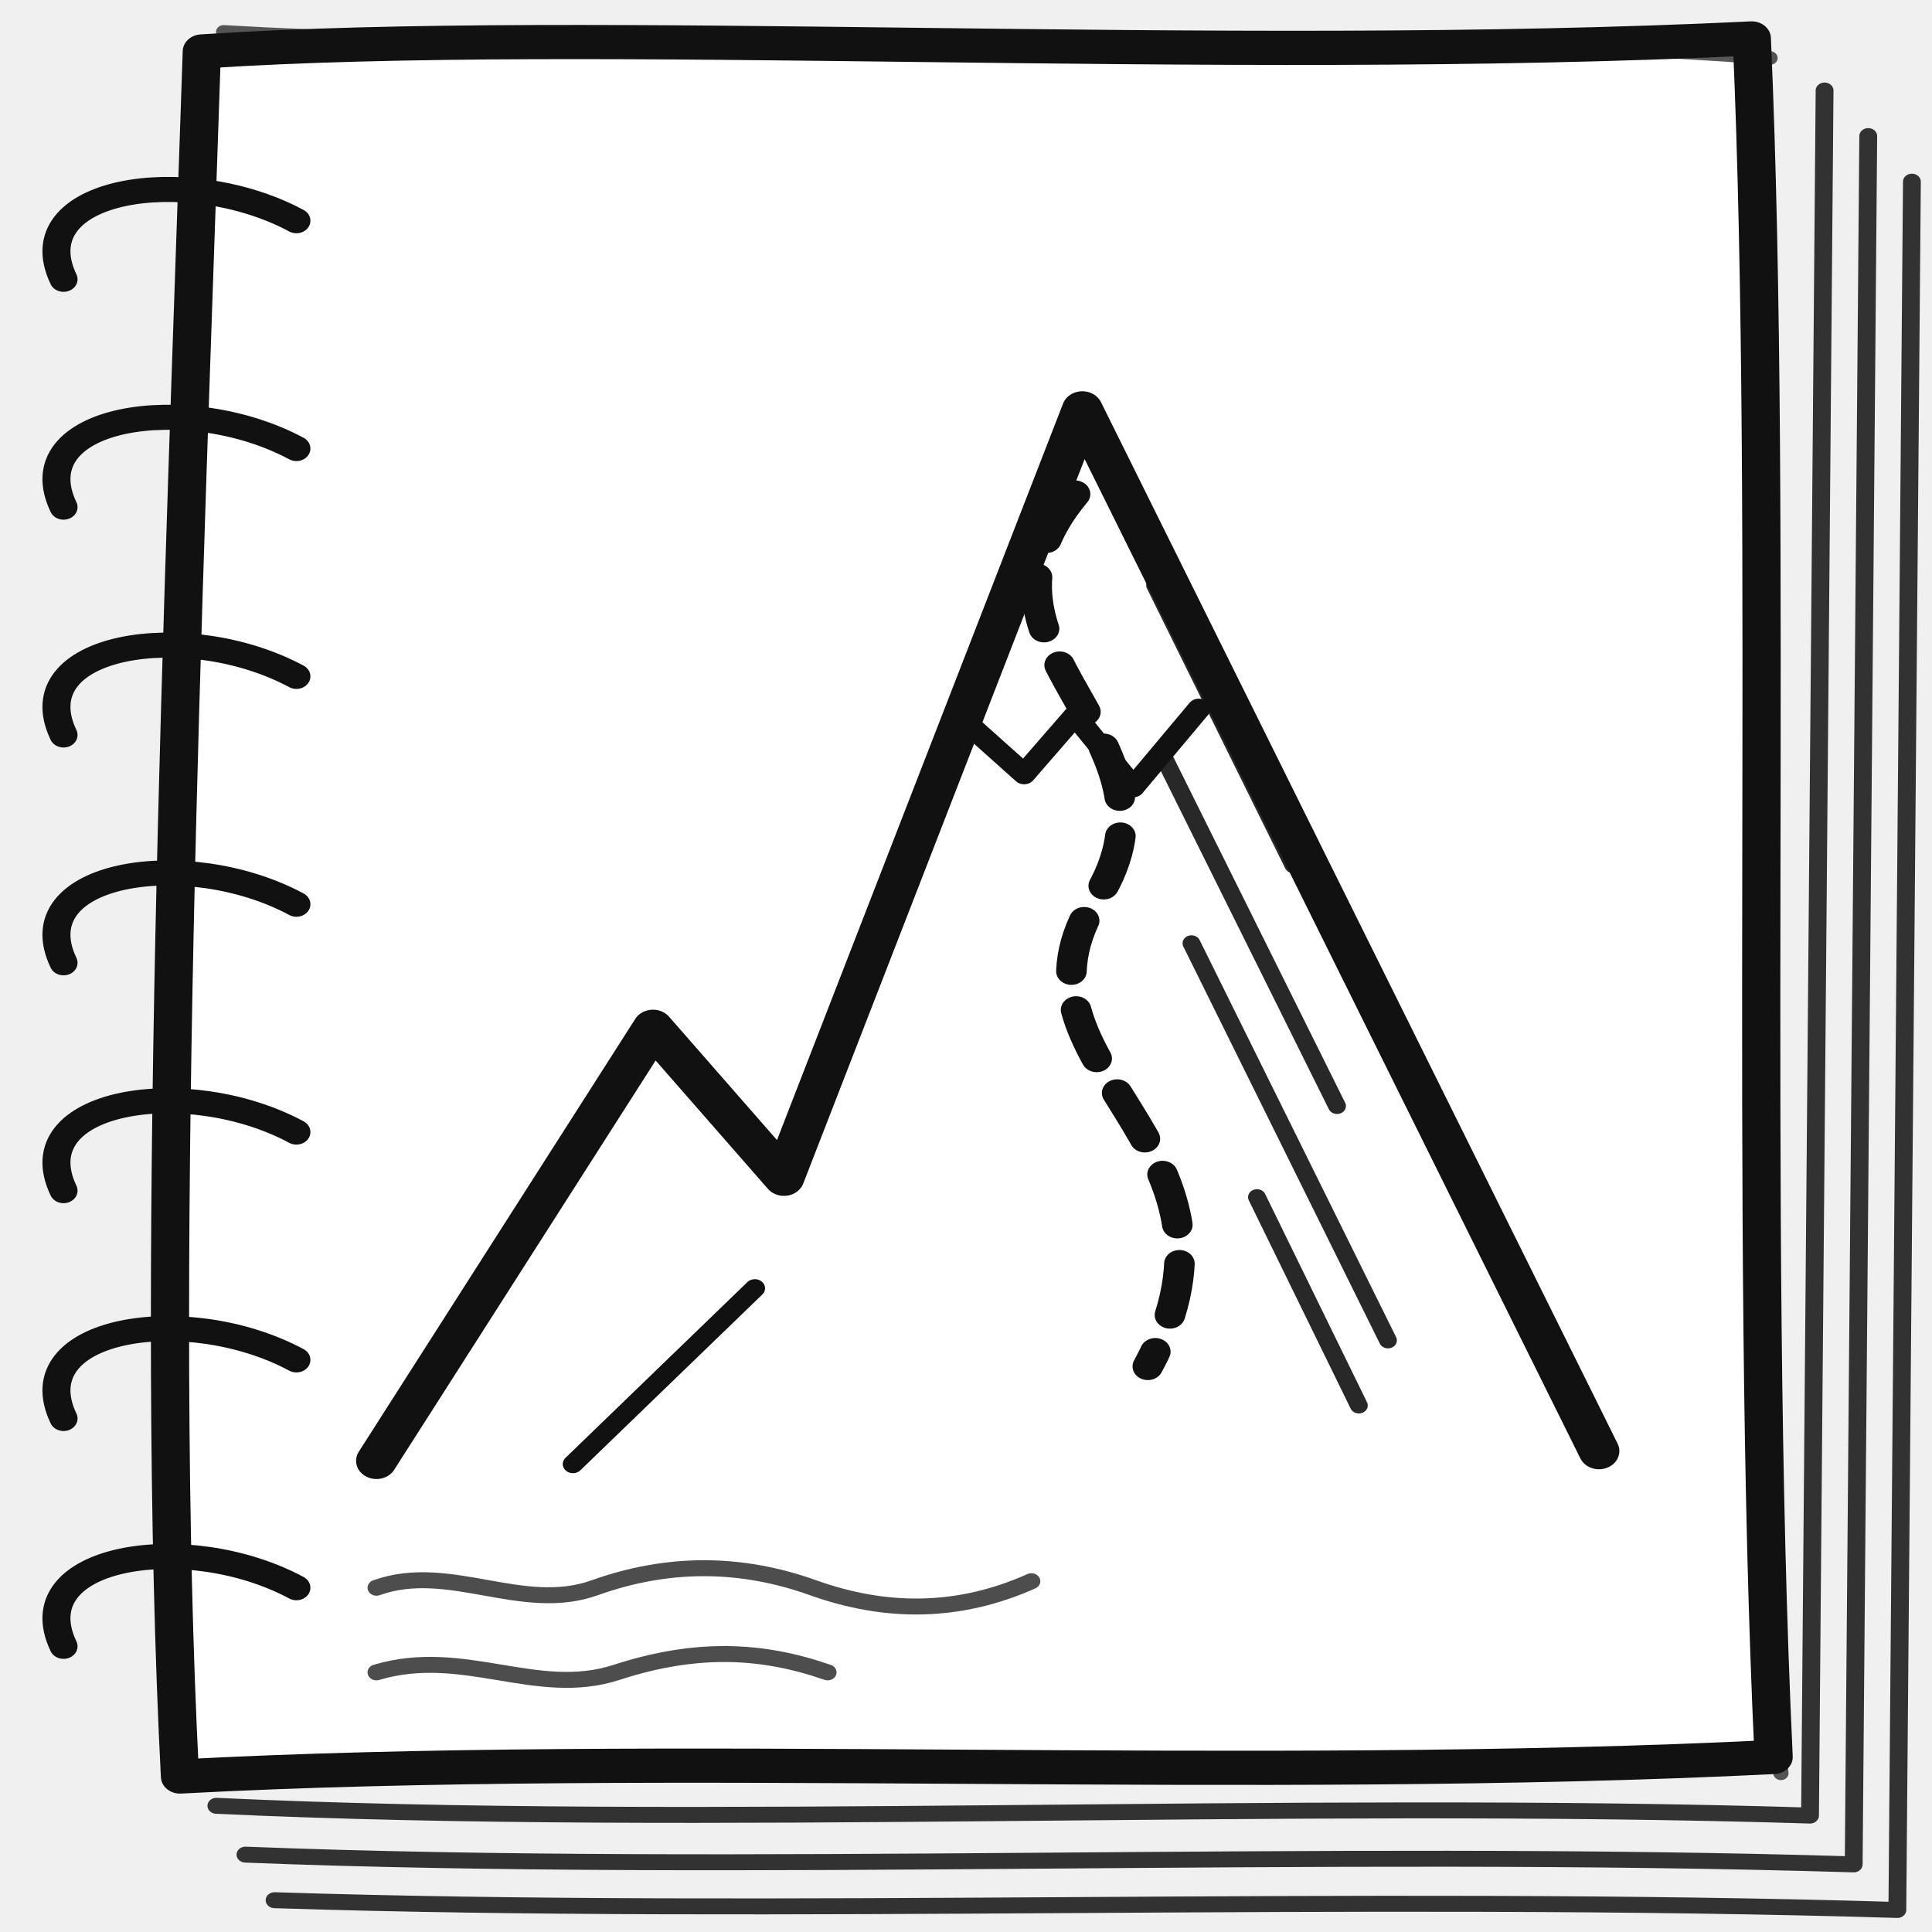
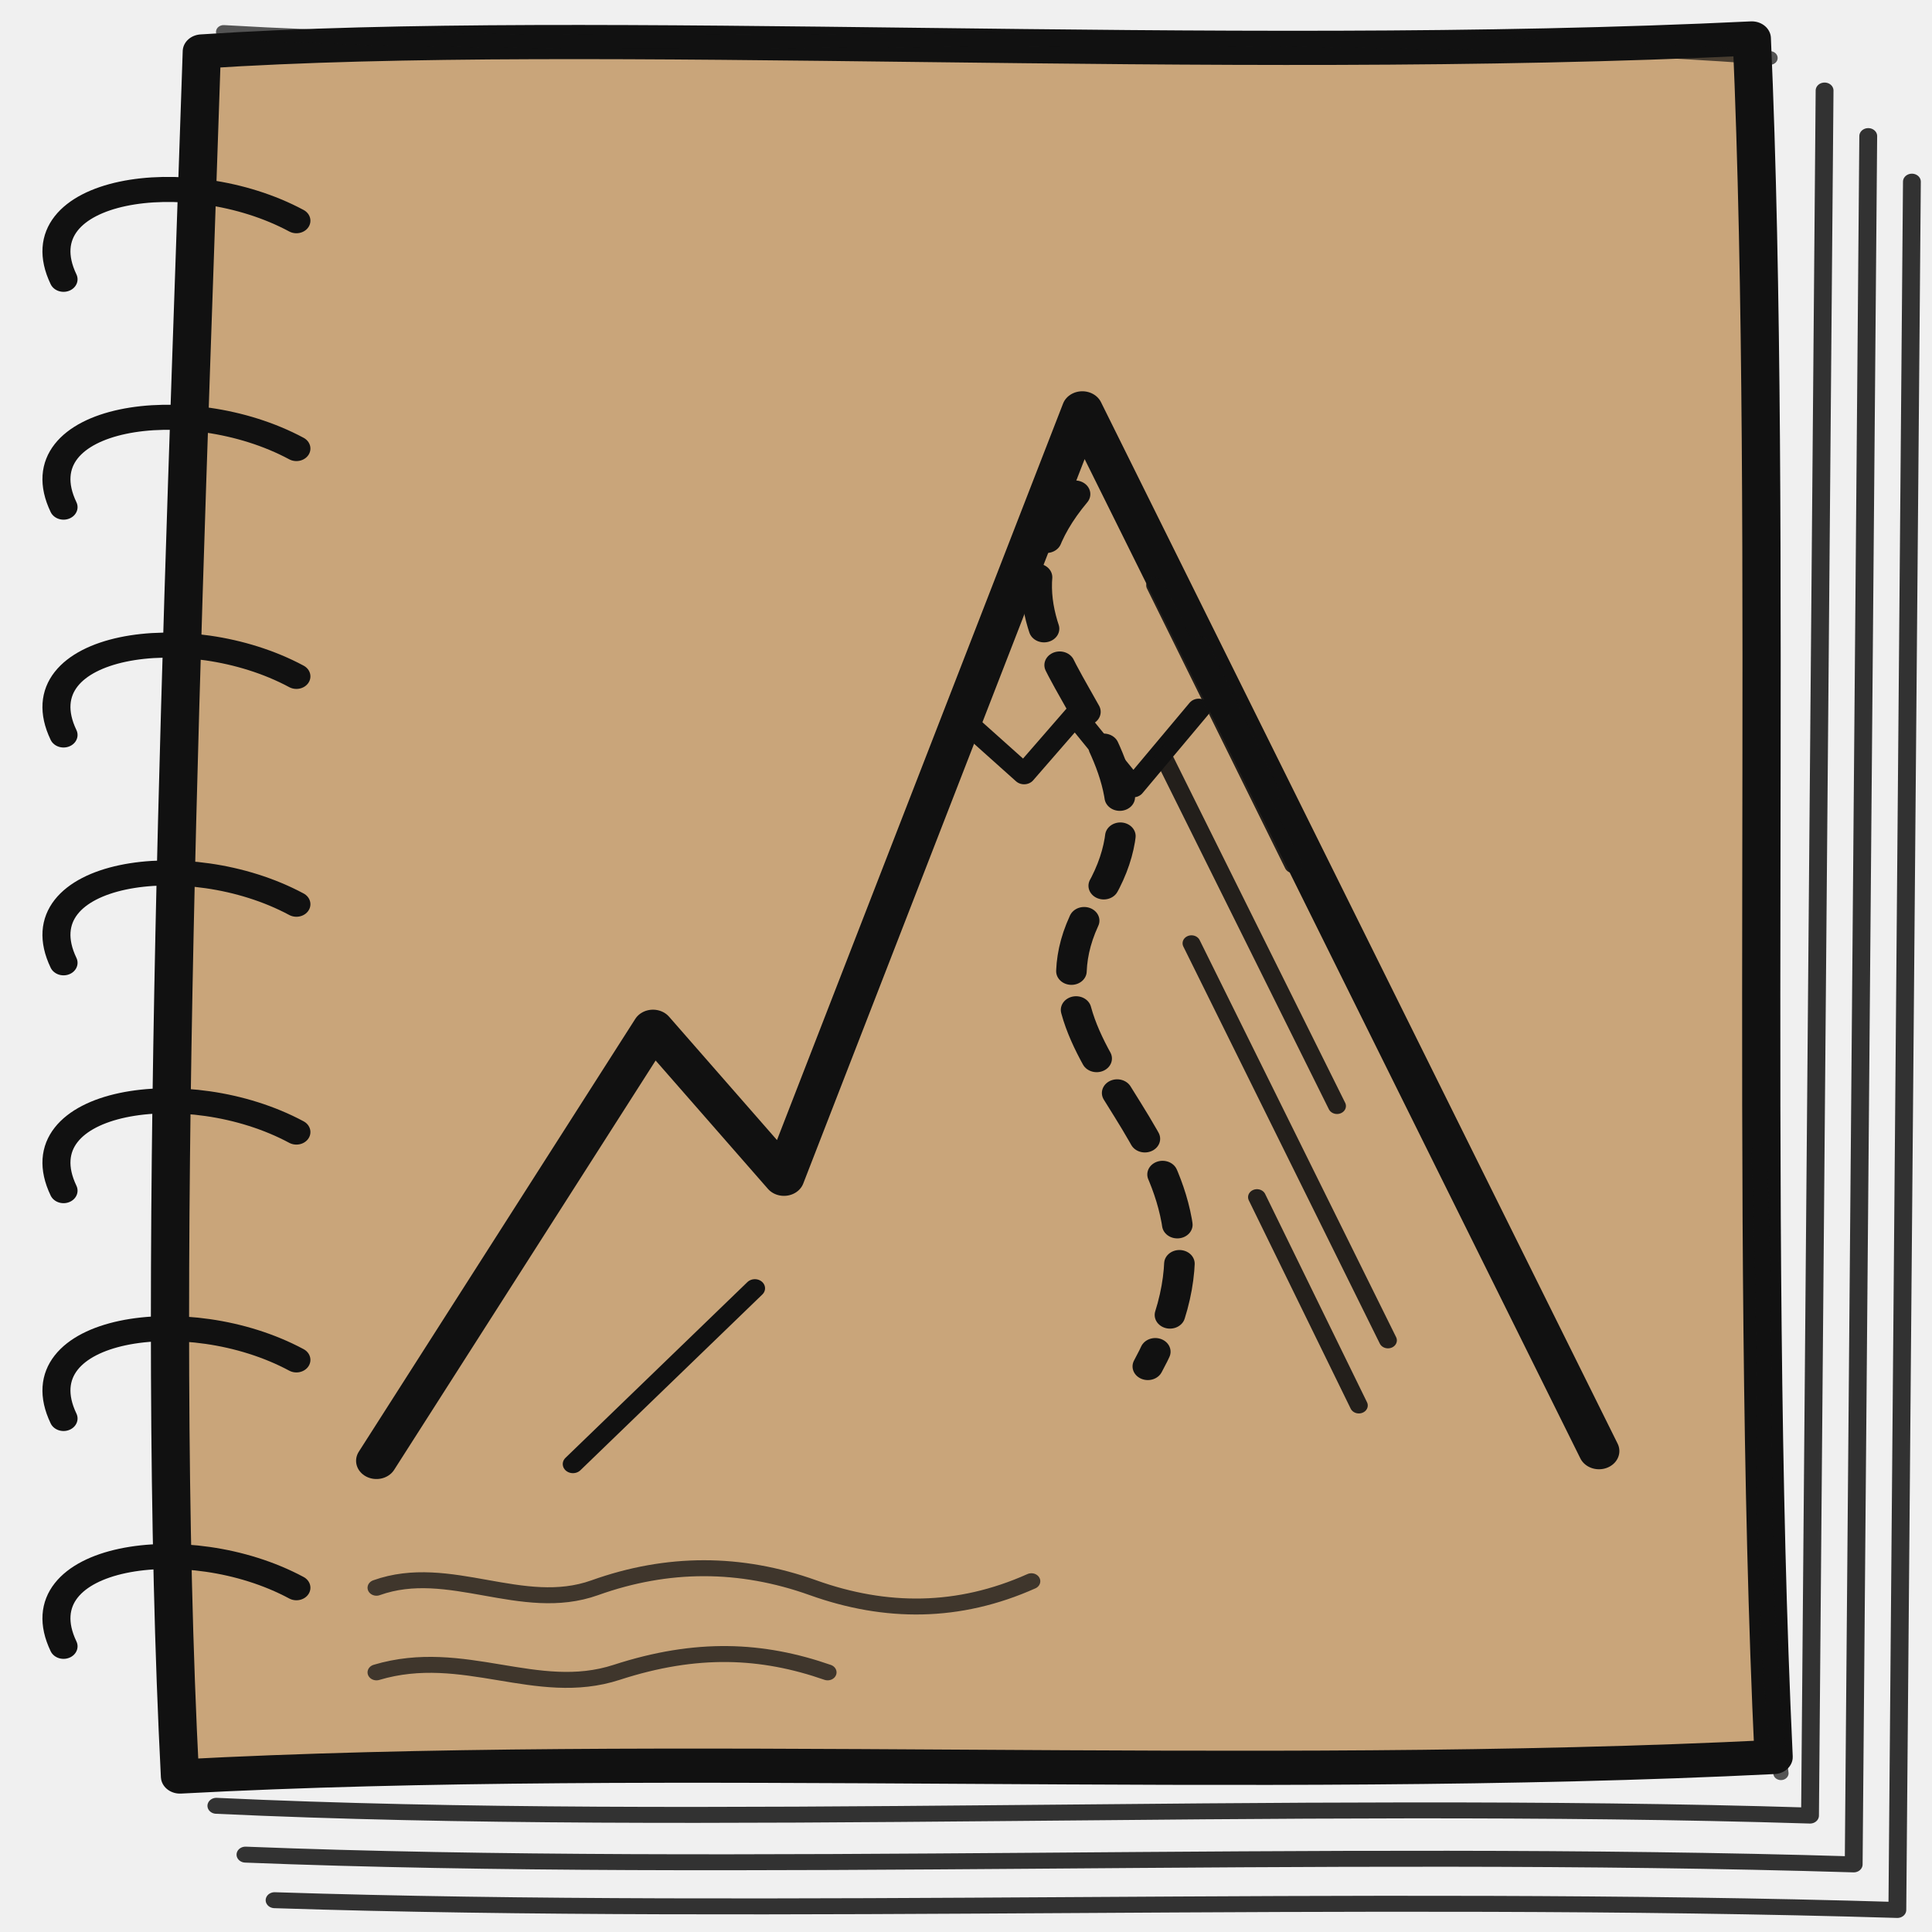
<svg xmlns="http://www.w3.org/2000/svg" viewBox="0 0 64 64">
  <g transform="matrix(1.2053 0 0 1.0782 -10.43 -4.98)" fill="none" stroke="#111111" stroke-linecap="round" stroke-linejoin="round">
    <g stroke-width="0.49" opacity="0.85">
      <path d="M14.6 60.1 C28 60.8, 44 59.9, 58.4 60.4 L58.8 7.4" />
      <path d="M15.4 61.6 C29 62.2, 45 61.4, 59.6 61.9 L60 8.8" />
      <path d="M16.2 63.0 C30 63.5, 46 62.8, 60.8 63.3 L61.2 10.2" />
    </g>
-     <path d="M14.2 6.2 C25 5.4, 42 6.6, 56.8 5.8 C57.4 21, 56.7 42, 57.4 58.6 C43 59.4, 27 58.4, 13.6 59.2 C12.9 44, 13.7 23, 14.2 6.2 Z" fill="#ffffff" stroke-width="1.05" />
+     <path d="M14.2 6.2 C25 5.4, 42 6.6, 56.8 5.8 C57.4 21, 56.7 42, 57.4 58.6 C43 59.4, 27 58.4, 13.6 59.2 C12.9 44, 13.7 23, 14.2 6.2 Z" fill="#c9a57a" stroke-width="1.05" />
    <path d="M14.8 5.6 C27 6.4, 43 5.2, 57.3 6.4 M57 40 C57.3 48, 56.9 53, 57.6 59.1" stroke-width="0.42" opacity="0.7" />
    <g stroke-width="0.77">
      <path d="M10.4 13.2 C9.2 10.4, 13.8 9.6, 16.8 11.4" />
      <path d="M10.4 20.2 C9.2 17.4, 13.8 16.6, 16.8 18.4" />
      <path d="M10.4 27.2 C9.2 24.4, 13.8 23.6, 16.8 25.4" />
      <path d="M10.4 34.2 C9.2 31.4, 13.8 30.6, 16.8 32.4" />
      <path d="M10.4 41.2 C9.2 38.4, 13.8 37.6, 16.8 39.4" />
      <path d="M10.4 48.2 C9.2 45.4, 13.8 44.6, 16.8 46.4" />
      <path d="M10.4 55.2 C9.2 52.4, 13.8 51.6, 16.8 53.4" />
    </g>
    <path d="M19 49.5 L26.6 36.2 L30.2 40.8 L38.4 17.2 L52.6 49.2" stroke-width="1.12" />
    <path d="M24.4 49.6 L29.4 44.2" stroke-width="0.56" />
    <path d="M35.2 26.8 L36.8 28.4 L38.2 26.6 L39.8 28.8 L41.6 26.4" stroke-width="0.63" />
    <g stroke-width="0.49" opacity="0.9">
      <path d="M40.4 22.6 L44.2 31.2" />
      <path d="M40.6 27.8 L45.4 38.6" />
      <path d="M41.4 33.6 L46.8 45.8" />
      <path d="M43.2 41.4 L46 47.8" />
      <path d="M41.6 24.4 L43.6 29" />
    </g>
    <path d="M38.2 19.8 C34.6 24.6, 41.6 27.2, 38.8 32.2 C35.8 37.4, 43.6 39.6, 40.2 46.6" stroke-width="0.84" stroke-dasharray="1.6 1.2" />
    <g stroke-width="0.49" opacity="0.75">
      <path d="M19 53.4 C21 52.6, 23 54.2, 25 53.4 S29 52.6, 31 53.4 S35 54.2, 37 53.2" />
      <path d="M19 56 C21.4 55.2, 23.4 56.8, 25.6 56 S29.6 55.3, 31.4 56" />
    </g>
  </g>
</svg>
